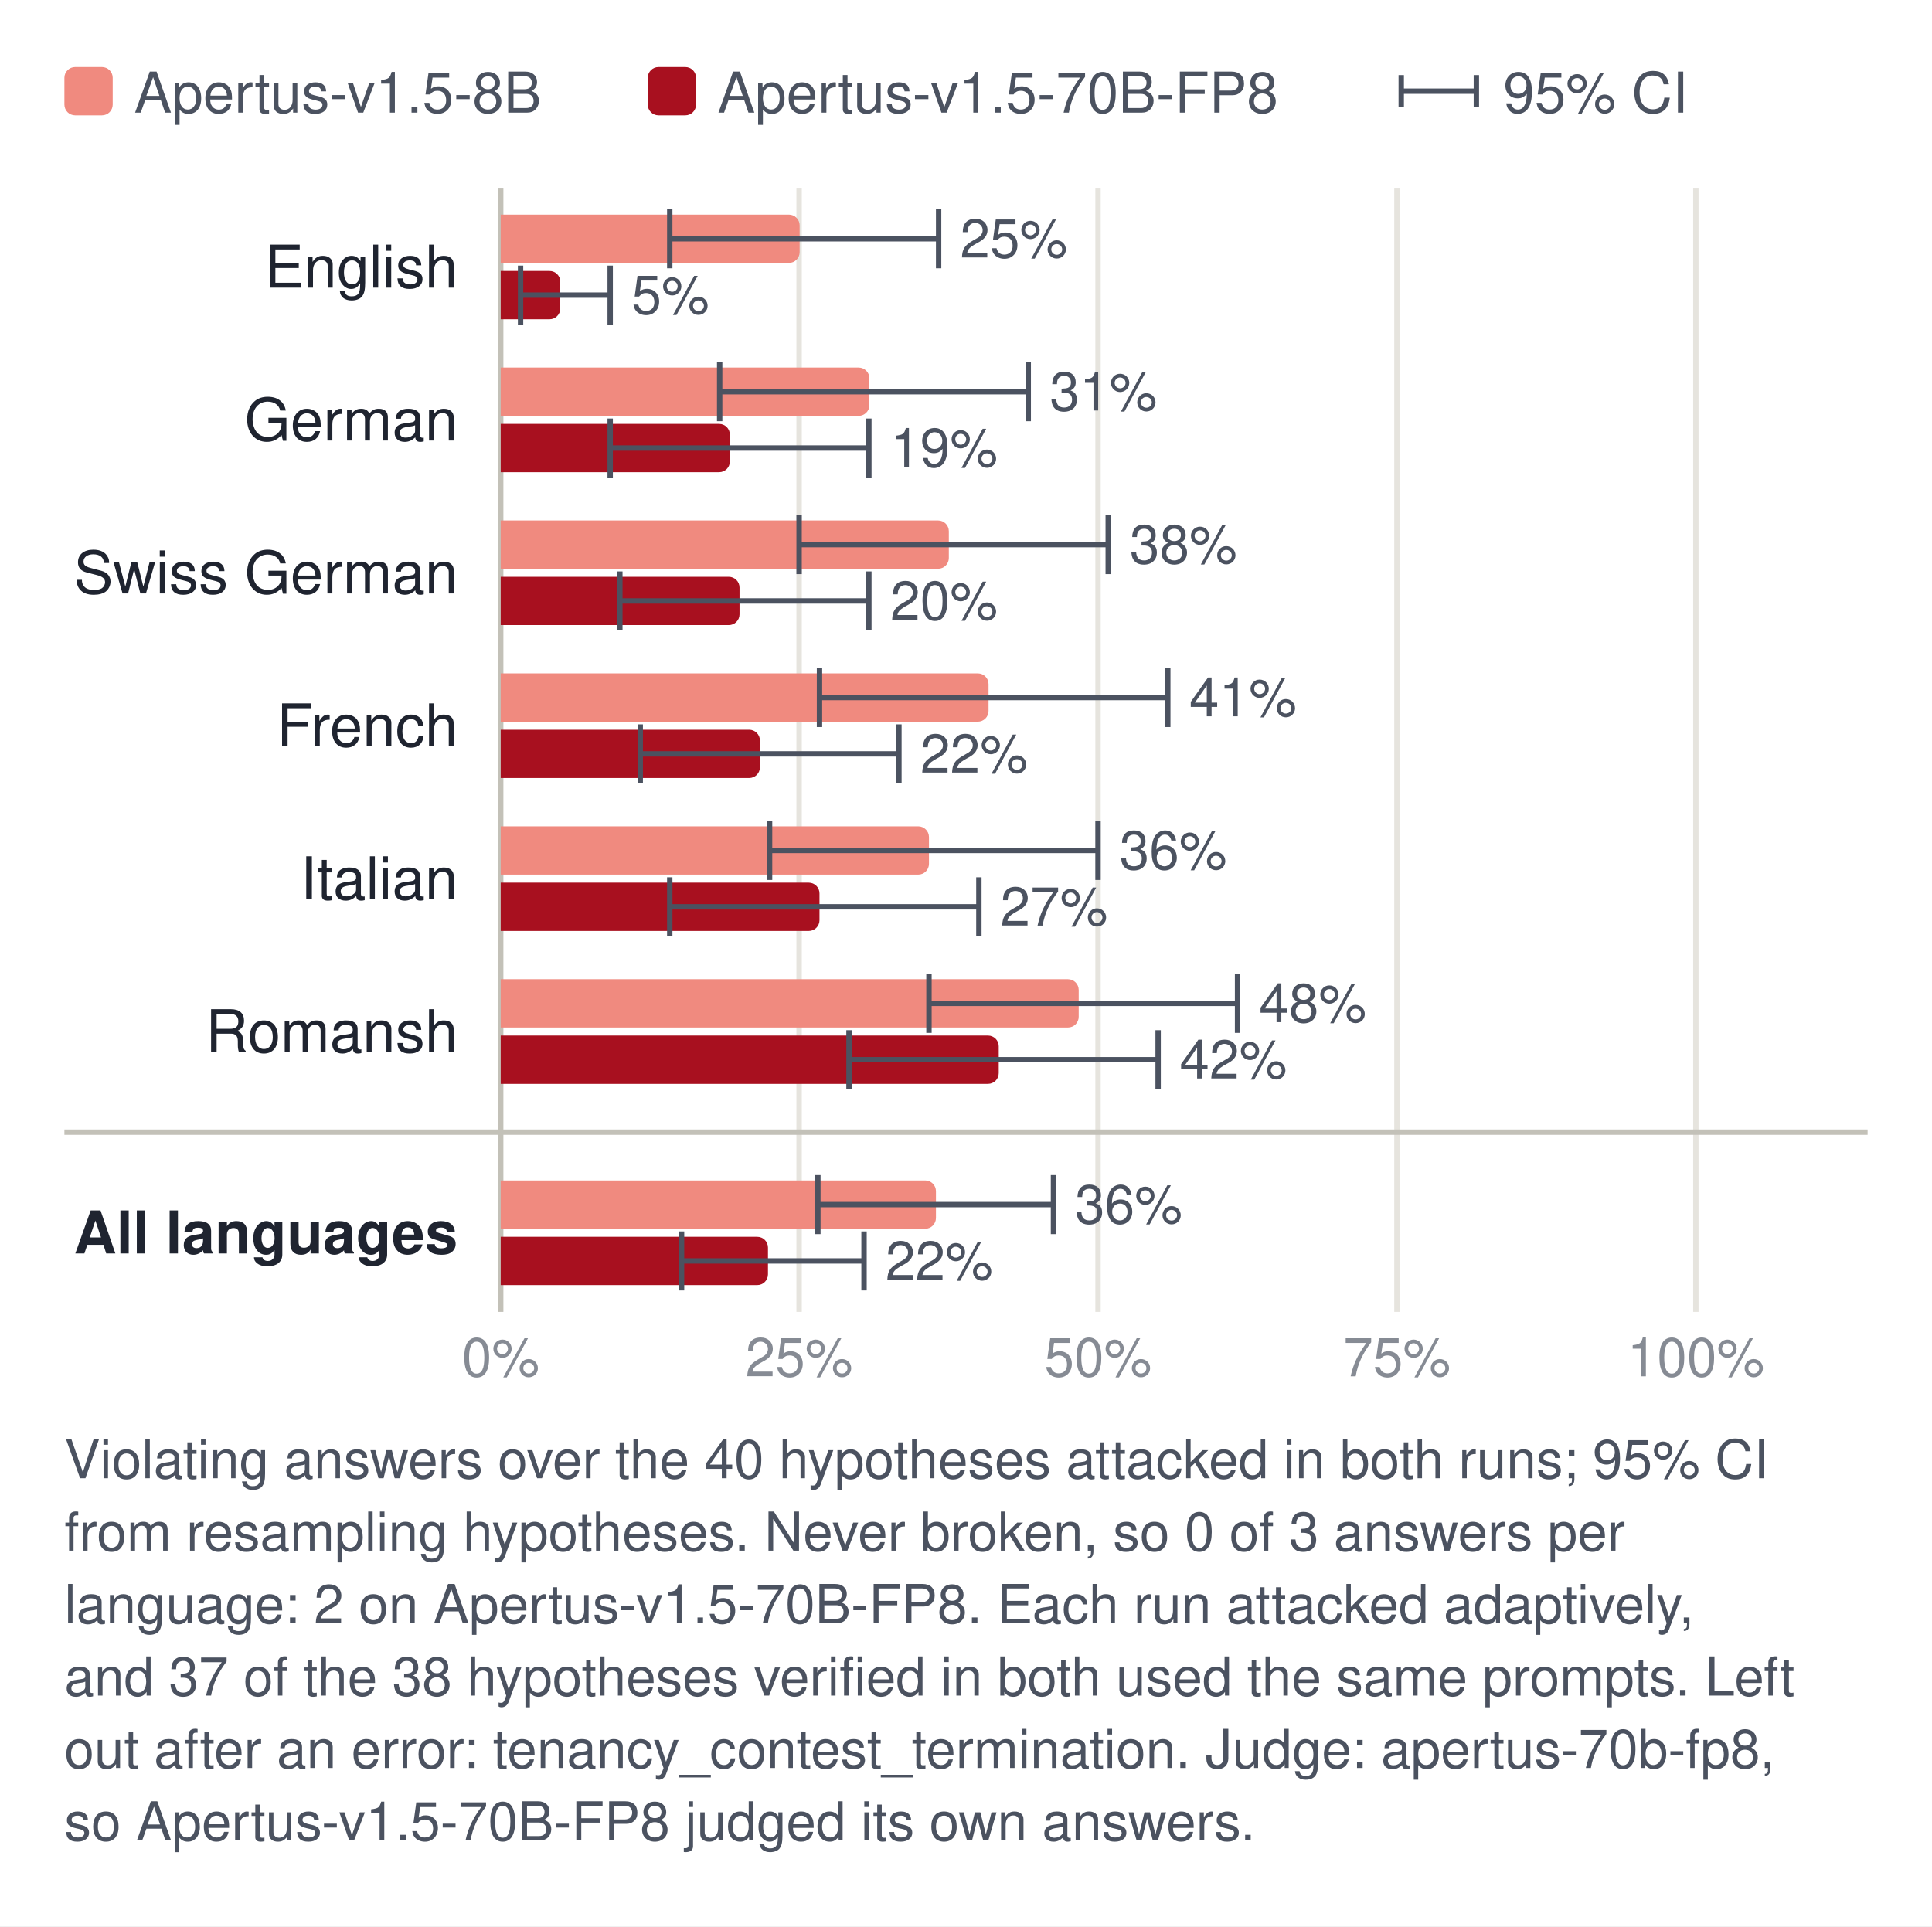
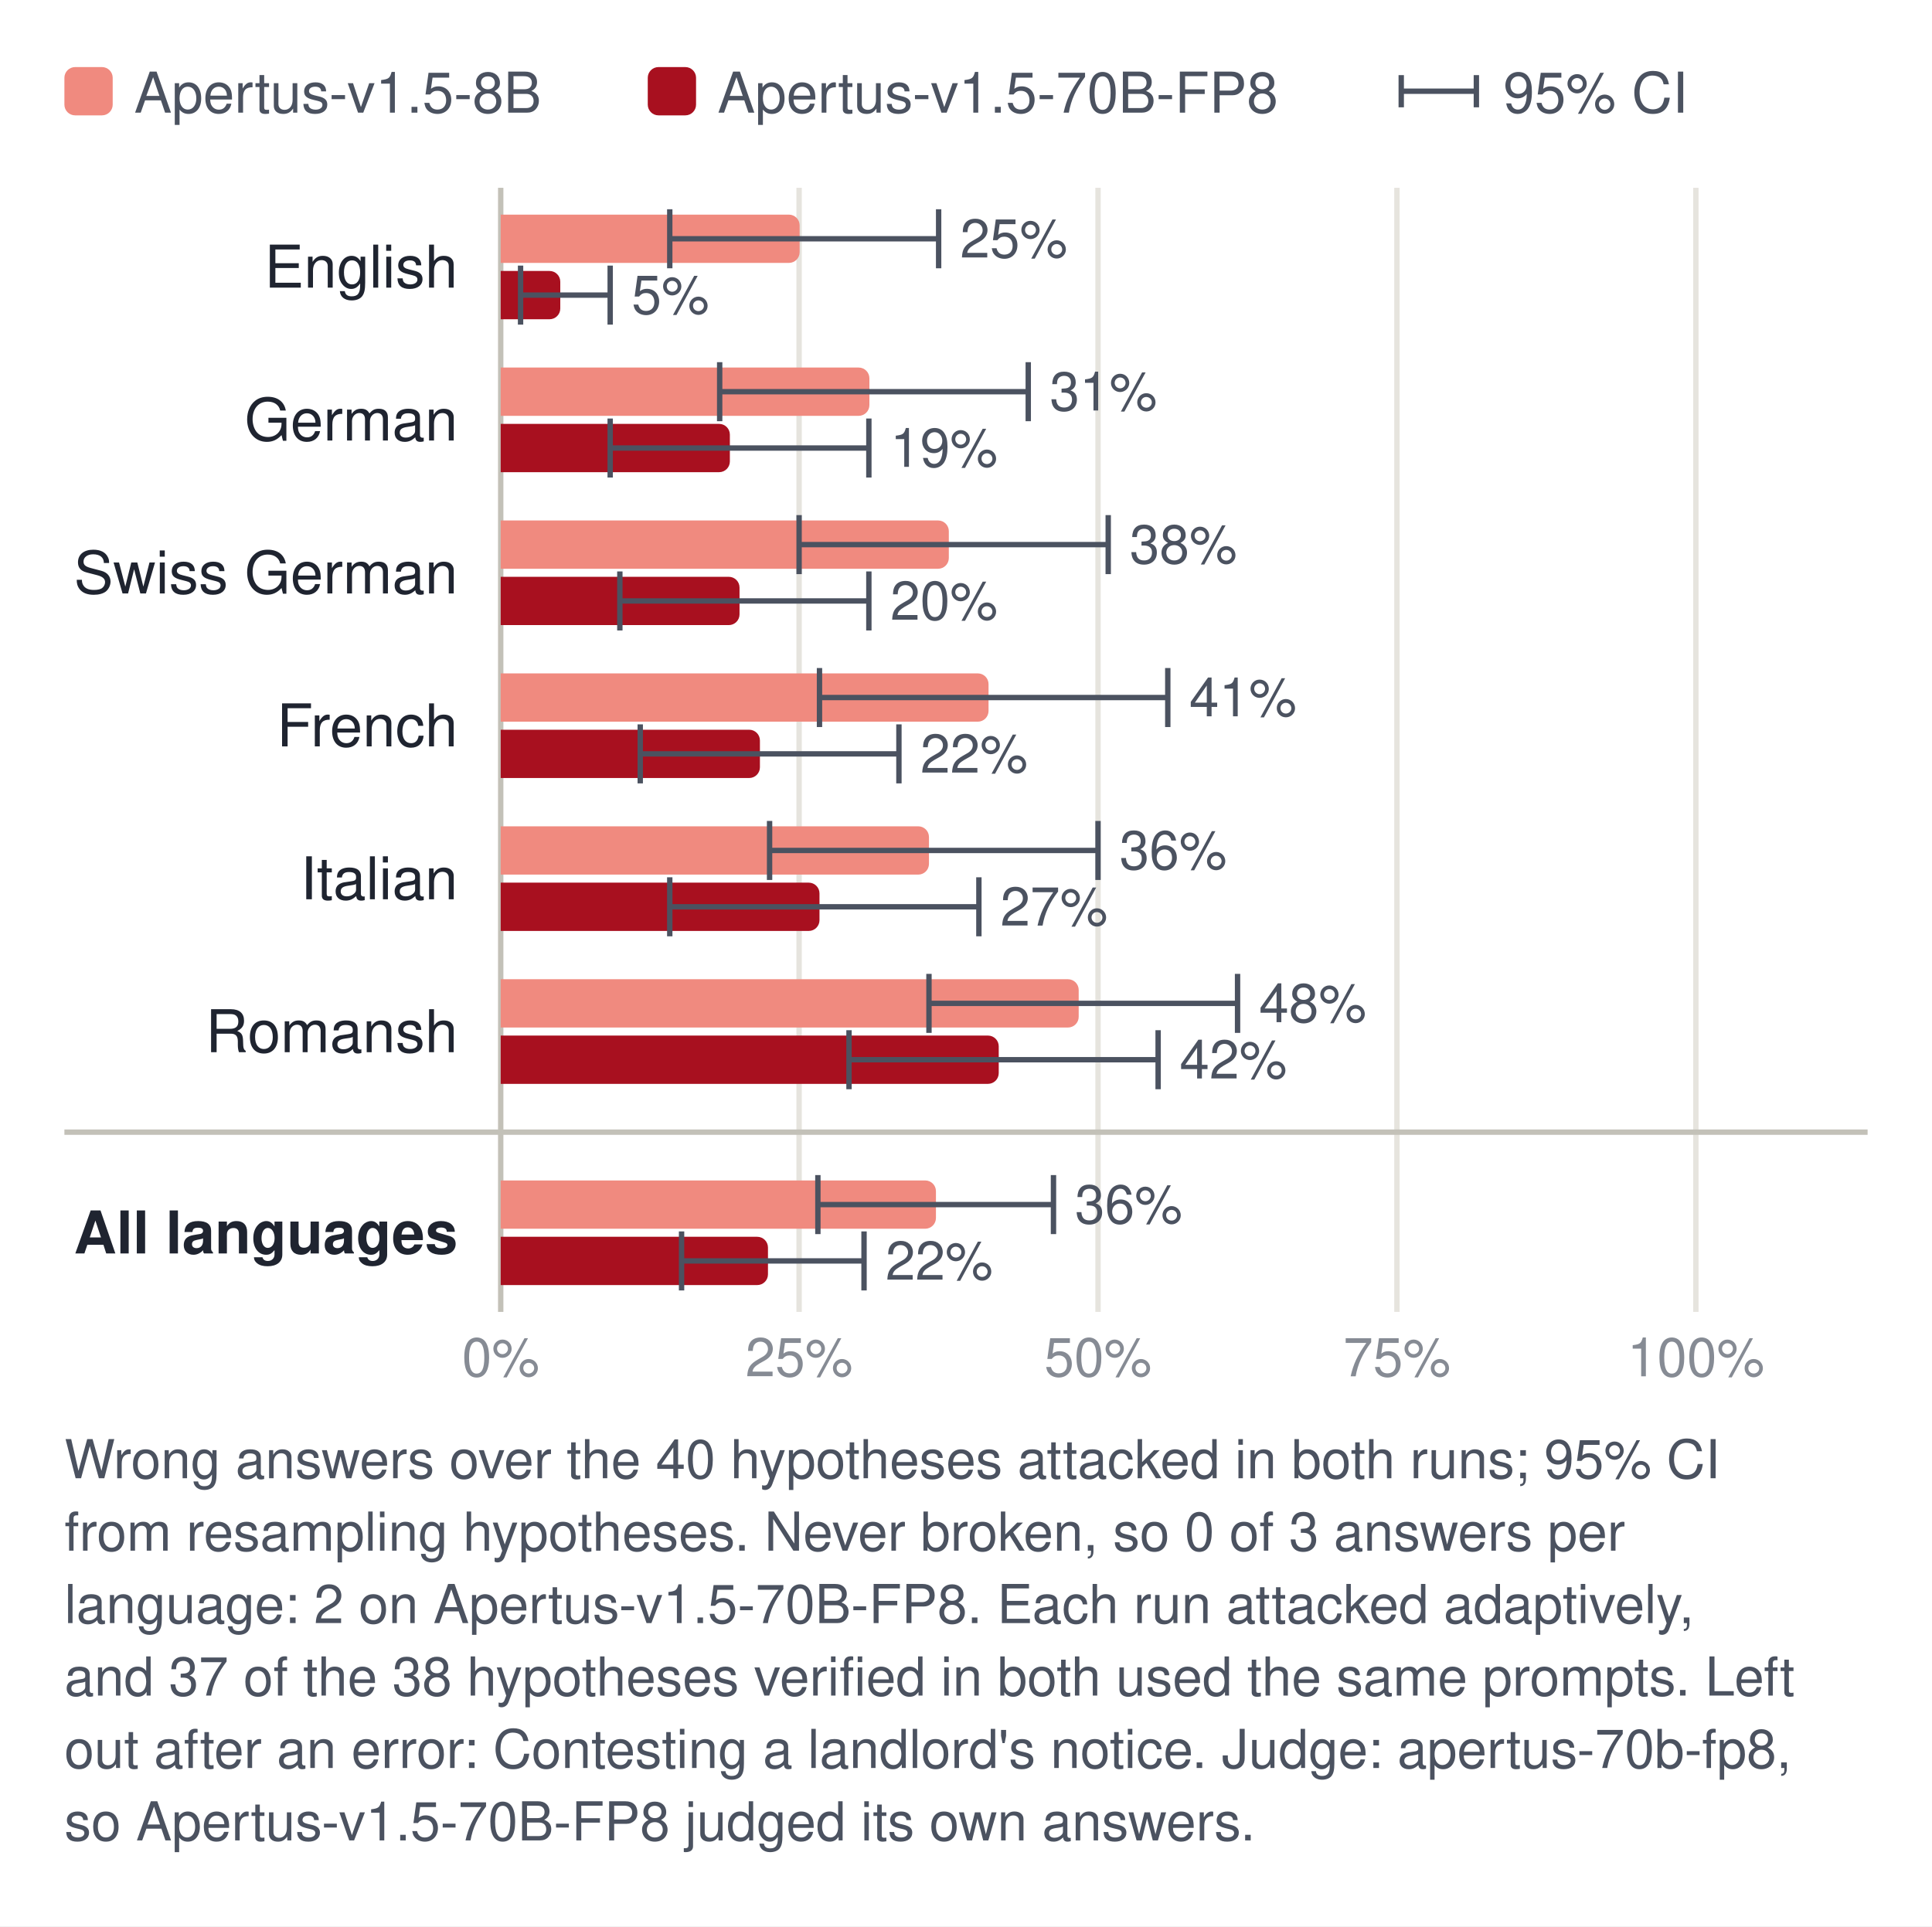
<svg xmlns="http://www.w3.org/2000/svg" viewBox="0 0 360 359" width="360" height="359" role="img" aria-labelledby="title" font-family="'Helvetica Neue', Helvetica, Arial, sans-serif">
  <rect width="100%" height="100%" fill="#ffffff" />
  <rect x="12.0" y="12.5" width="9" height="9" rx="2" fill="#f08a7f" />
  <text x="25.0" y="21.0" font-size="10.5" fill="#4b5260" text-anchor="start">Apertus-v1.5-8B</text>
  <rect x="120.7" y="12.5" width="9" height="9" rx="2" fill="#a8101f" />
  <text x="133.7" y="21.0" font-size="10.5" fill="#4b5260" text-anchor="start">Apertus-v1.5-70B-FP8</text>
  <path d="M261.1,17.0H275.1M261.1,14.0V20.0M275.1,14.0V20.0" stroke="#4b5260" fill="none" />
  <text x="280.1" y="21.0" font-size="10.5" fill="#4b5260" text-anchor="start">95% CI</text>
  <path d="M93.3,35V244.5" stroke="#c3c1b8" />
  <text x="93.3" y="256.5" font-size="10" fill="#868b94" text-anchor="middle">0%</text>
  <path d="M148.9,35V244.5" stroke="#e6e4de" />
  <text x="148.9" y="256.5" font-size="10" fill="#868b94" text-anchor="middle">25%</text>
  <path d="M204.6,35V244.5" stroke="#e6e4de" />
  <text x="204.6" y="256.5" font-size="10" fill="#868b94" text-anchor="middle">50%</text>
  <path d="M260.3,35V244.5" stroke="#e6e4de" />
  <text x="260.3" y="256.5" font-size="10" fill="#868b94" text-anchor="middle">75%</text>
  <path d="M316.0,35V244.5" stroke="#e6e4de" />
  <text x="316.0" y="256.5" font-size="10" fill="#868b94" text-anchor="middle">100%</text>
  <path d="M12,211.0H348" stroke="#c3c1b8" />
  <text x="85.3" y="53.6" font-size="11" fill="#1f2430" text-anchor="end">English</text>
  <path d="M93.3,40.0h53.7a2.0,2.0 0 0 1 2.0,2.0v5.0a2.0,2.0 0 0 1 -2.0,2.0h-53.7z" fill="#f08a7f" />
  <path d="M124.8,44.5H174.9M124.8,39.0V50.0M174.9,39.0V50.0" stroke="#4b5260" fill="none" />
  <text x="178.9" y="48.0" font-size="10" fill="#4b5260" text-anchor="start">25%</text>
  <path d="M93.3,50.5h9.1a2.0,2.0 0 0 1 2.0,2.0v5.0a2.0,2.0 0 0 1 -2.0,2.0h-9.1z" fill="#a8101f" />
  <path d="M97.0,55.0H113.7M97.0,49.5V60.5M113.7,49.5V60.5" stroke="#4b5260" fill="none" />
  <text x="117.7" y="58.5" font-size="10" fill="#4b5260" text-anchor="start">5%</text>
  <text x="85.3" y="82.1" font-size="11" fill="#1f2430" text-anchor="end">German</text>
  <path d="M93.3,68.5h66.7a2.0,2.0 0 0 1 2.0,2.0v5.0a2.0,2.0 0 0 1 -2.0,2.0h-66.7z" fill="#f08a7f" />
  <path d="M134.1,73.0H191.6M134.1,67.5V78.5M191.6,67.5V78.5" stroke="#4b5260" fill="none" />
  <text x="195.6" y="76.5" font-size="10" fill="#4b5260" text-anchor="start">31%</text>
  <path d="M93.3,79.0h40.7a2.0,2.0 0 0 1 2.0,2.0v5.0a2.0,2.0 0 0 1 -2.0,2.0h-40.7z" fill="#a8101f" />
  <path d="M113.7,83.5H161.9M113.7,78.0V89.0M161.9,78.0V89.0" stroke="#4b5260" fill="none" />
  <text x="165.9" y="87.0" font-size="10" fill="#4b5260" text-anchor="start">19%</text>
  <text x="85.3" y="110.6" font-size="11" fill="#1f2430" text-anchor="end">Swiss German</text>
  <path d="M93.3,97.0h81.5a2.0,2.0 0 0 1 2.0,2.0v5.0a2.0,2.0 0 0 1 -2.0,2.0h-81.5z" fill="#f08a7f" />
  <path d="M148.9,101.5H206.5M148.9,96.0V107.0M206.5,96.0V107.0" stroke="#4b5260" fill="none" />
  <text x="210.5" y="105.0" font-size="10" fill="#4b5260" text-anchor="start">38%</text>
  <path d="M93.3,107.5h42.5a2.0,2.0 0 0 1 2.0,2.0v5.0a2.0,2.0 0 0 1 -2.0,2.0h-42.5z" fill="#a8101f" />
  <path d="M115.5,112.0H161.9M115.5,106.5V117.5M161.9,106.5V117.5" stroke="#4b5260" fill="none" />
  <text x="165.9" y="115.5" font-size="10" fill="#4b5260" text-anchor="start">20%</text>
  <text x="85.3" y="139.1" font-size="11" fill="#1f2430" text-anchor="end">French</text>
  <path d="M93.3,125.5h88.9a2.0,2.0 0 0 1 2.0,2.0v5.0a2.0,2.0 0 0 1 -2.0,2.0h-88.9z" fill="#f08a7f" />
  <path d="M152.7,130.0H217.6M152.7,124.5V135.5M217.6,124.5V135.5" stroke="#4b5260" fill="none" />
  <text x="221.6" y="133.5" font-size="10" fill="#4b5260" text-anchor="start">41%</text>
  <path d="M93.3,136.0h46.3a2.0,2.0 0 0 1 2.0,2.0v5.0a2.0,2.0 0 0 1 -2.0,2.0h-46.3z" fill="#a8101f" />
  <path d="M119.3,140.5H167.5M119.3,135.0V146.0M167.5,135.0V146.0" stroke="#4b5260" fill="none" />
  <text x="171.5" y="144.0" font-size="10" fill="#4b5260" text-anchor="start">22%</text>
  <text x="85.3" y="167.6" font-size="11" fill="#1f2430" text-anchor="end">Italian</text>
  <path d="M93.3,154.0h77.8a2.0,2.0 0 0 1 2.0,2.0v5.0a2.0,2.0 0 0 1 -2.0,2.0h-77.8z" fill="#f08a7f" />
  <path d="M143.4,158.5H204.6M143.4,153.0V164.0M204.6,153.0V164.0" stroke="#4b5260" fill="none" />
  <text x="208.6" y="162.0" font-size="10" fill="#4b5260" text-anchor="start">36%</text>
  <path d="M93.3,164.5h57.4a2.0,2.0 0 0 1 2.0,2.0v5.0a2.0,2.0 0 0 1 -2.0,2.0h-57.4z" fill="#a8101f" />
  <path d="M124.8,169.0H182.4M124.8,163.5V174.5M182.4,163.5V174.5" stroke="#4b5260" fill="none" />
  <text x="186.4" y="172.5" font-size="10" fill="#4b5260" text-anchor="start">27%</text>
  <text x="85.3" y="196.1" font-size="11" fill="#1f2430" text-anchor="end">Romansh</text>
  <path d="M93.3,182.5h105.7a2.0,2.0 0 0 1 2.0,2.0v5.0a2.0,2.0 0 0 1 -2.0,2.0h-105.7z" fill="#f08a7f" />
  <path d="M173.1,187.0H230.6M173.1,181.5V192.5M230.6,181.5V192.5" stroke="#4b5260" fill="none" />
  <text x="234.6" y="190.5" font-size="10" fill="#4b5260" text-anchor="start">48%</text>
  <path d="M93.3,193.0h90.8a2.0,2.0 0 0 1 2.0,2.0v5.0a2.0,2.0 0 0 1 -2.0,2.0h-90.8z" fill="#a8101f" />
  <path d="M158.2,197.5H215.8M158.2,192.0V203.0M215.8,192.0V203.0" stroke="#4b5260" fill="none" />
  <text x="219.8" y="201.0" font-size="10" fill="#4b5260" text-anchor="start">42%</text>
  <text x="85.3" y="233.6" font-size="11" fill="#1f2430" text-anchor="end" font-weight="600">All languages</text>
  <path d="M93.3,220.0h79.1a2.0,2.0 0 0 1 2.0,2.0v5.0a2.0,2.0 0 0 1 -2.0,2.0h-79.1z" fill="#f08a7f" />
  <path d="M152.4,224.5H196.3M152.4,219.0V230.0M196.3,219.0V230.0" stroke="#4b5260" fill="none" />
  <text x="200.3" y="228.0" font-size="10" fill="#4b5260" text-anchor="start">36%</text>
  <path d="M93.3,230.5h47.8a2.0,2.0 0 0 1 2.0,2.0v5.0a2.0,2.0 0 0 1 -2.0,2.0h-47.8z" fill="#a8101f" />
  <path d="M127.0,235.0H161.0M127.0,229.5V240.5M161.0,229.5V240.5" stroke="#4b5260" fill="none" />
  <text x="165.0" y="238.5" font-size="10" fill="#4b5260" text-anchor="start">22%</text>
-   <text x="12.0" y="275.5" font-size="10" fill="#4b5260" text-anchor="start">Violating answers over the 40 hypotheses attacked in both runs; 95% CI</text>
+   <text x="12.0" y="275.5" font-size="10" fill="#4b5260" text-anchor="start">Wrong answers over the 40 hypotheses attacked in both runs; 95% CI</text>
  <text x="12.0" y="289.0" font-size="10" fill="#4b5260" text-anchor="start">from resampling hypotheses. Never broken, so 0 of 3 answers per</text>
  <text x="12.0" y="302.5" font-size="10" fill="#4b5260" text-anchor="start">language: 2 on Apertus-v1.5-70B-FP8. Each run attacked adaptively,</text>
  <text x="12.0" y="316.0" font-size="10" fill="#4b5260" text-anchor="start">and 37 of the 38 hypotheses verified in both used the same prompts. Left</text>
-   <text x="12.0" y="329.5" font-size="10" fill="#4b5260" text-anchor="start">out after an error: tenancy_contest_termination. Judge: apertus-70b-fp8,</text>
+   <text x="12.0" y="329.5" font-size="10" fill="#4b5260" text-anchor="start">out after an error: Contesting a landlord's notice. Judge: apertus-70b-fp8,</text>
  <text x="12.0" y="343.0" font-size="10" fill="#4b5260" text-anchor="start">so Apertus-v1.5-70B-FP8 judged its own answers.</text>
</svg>
